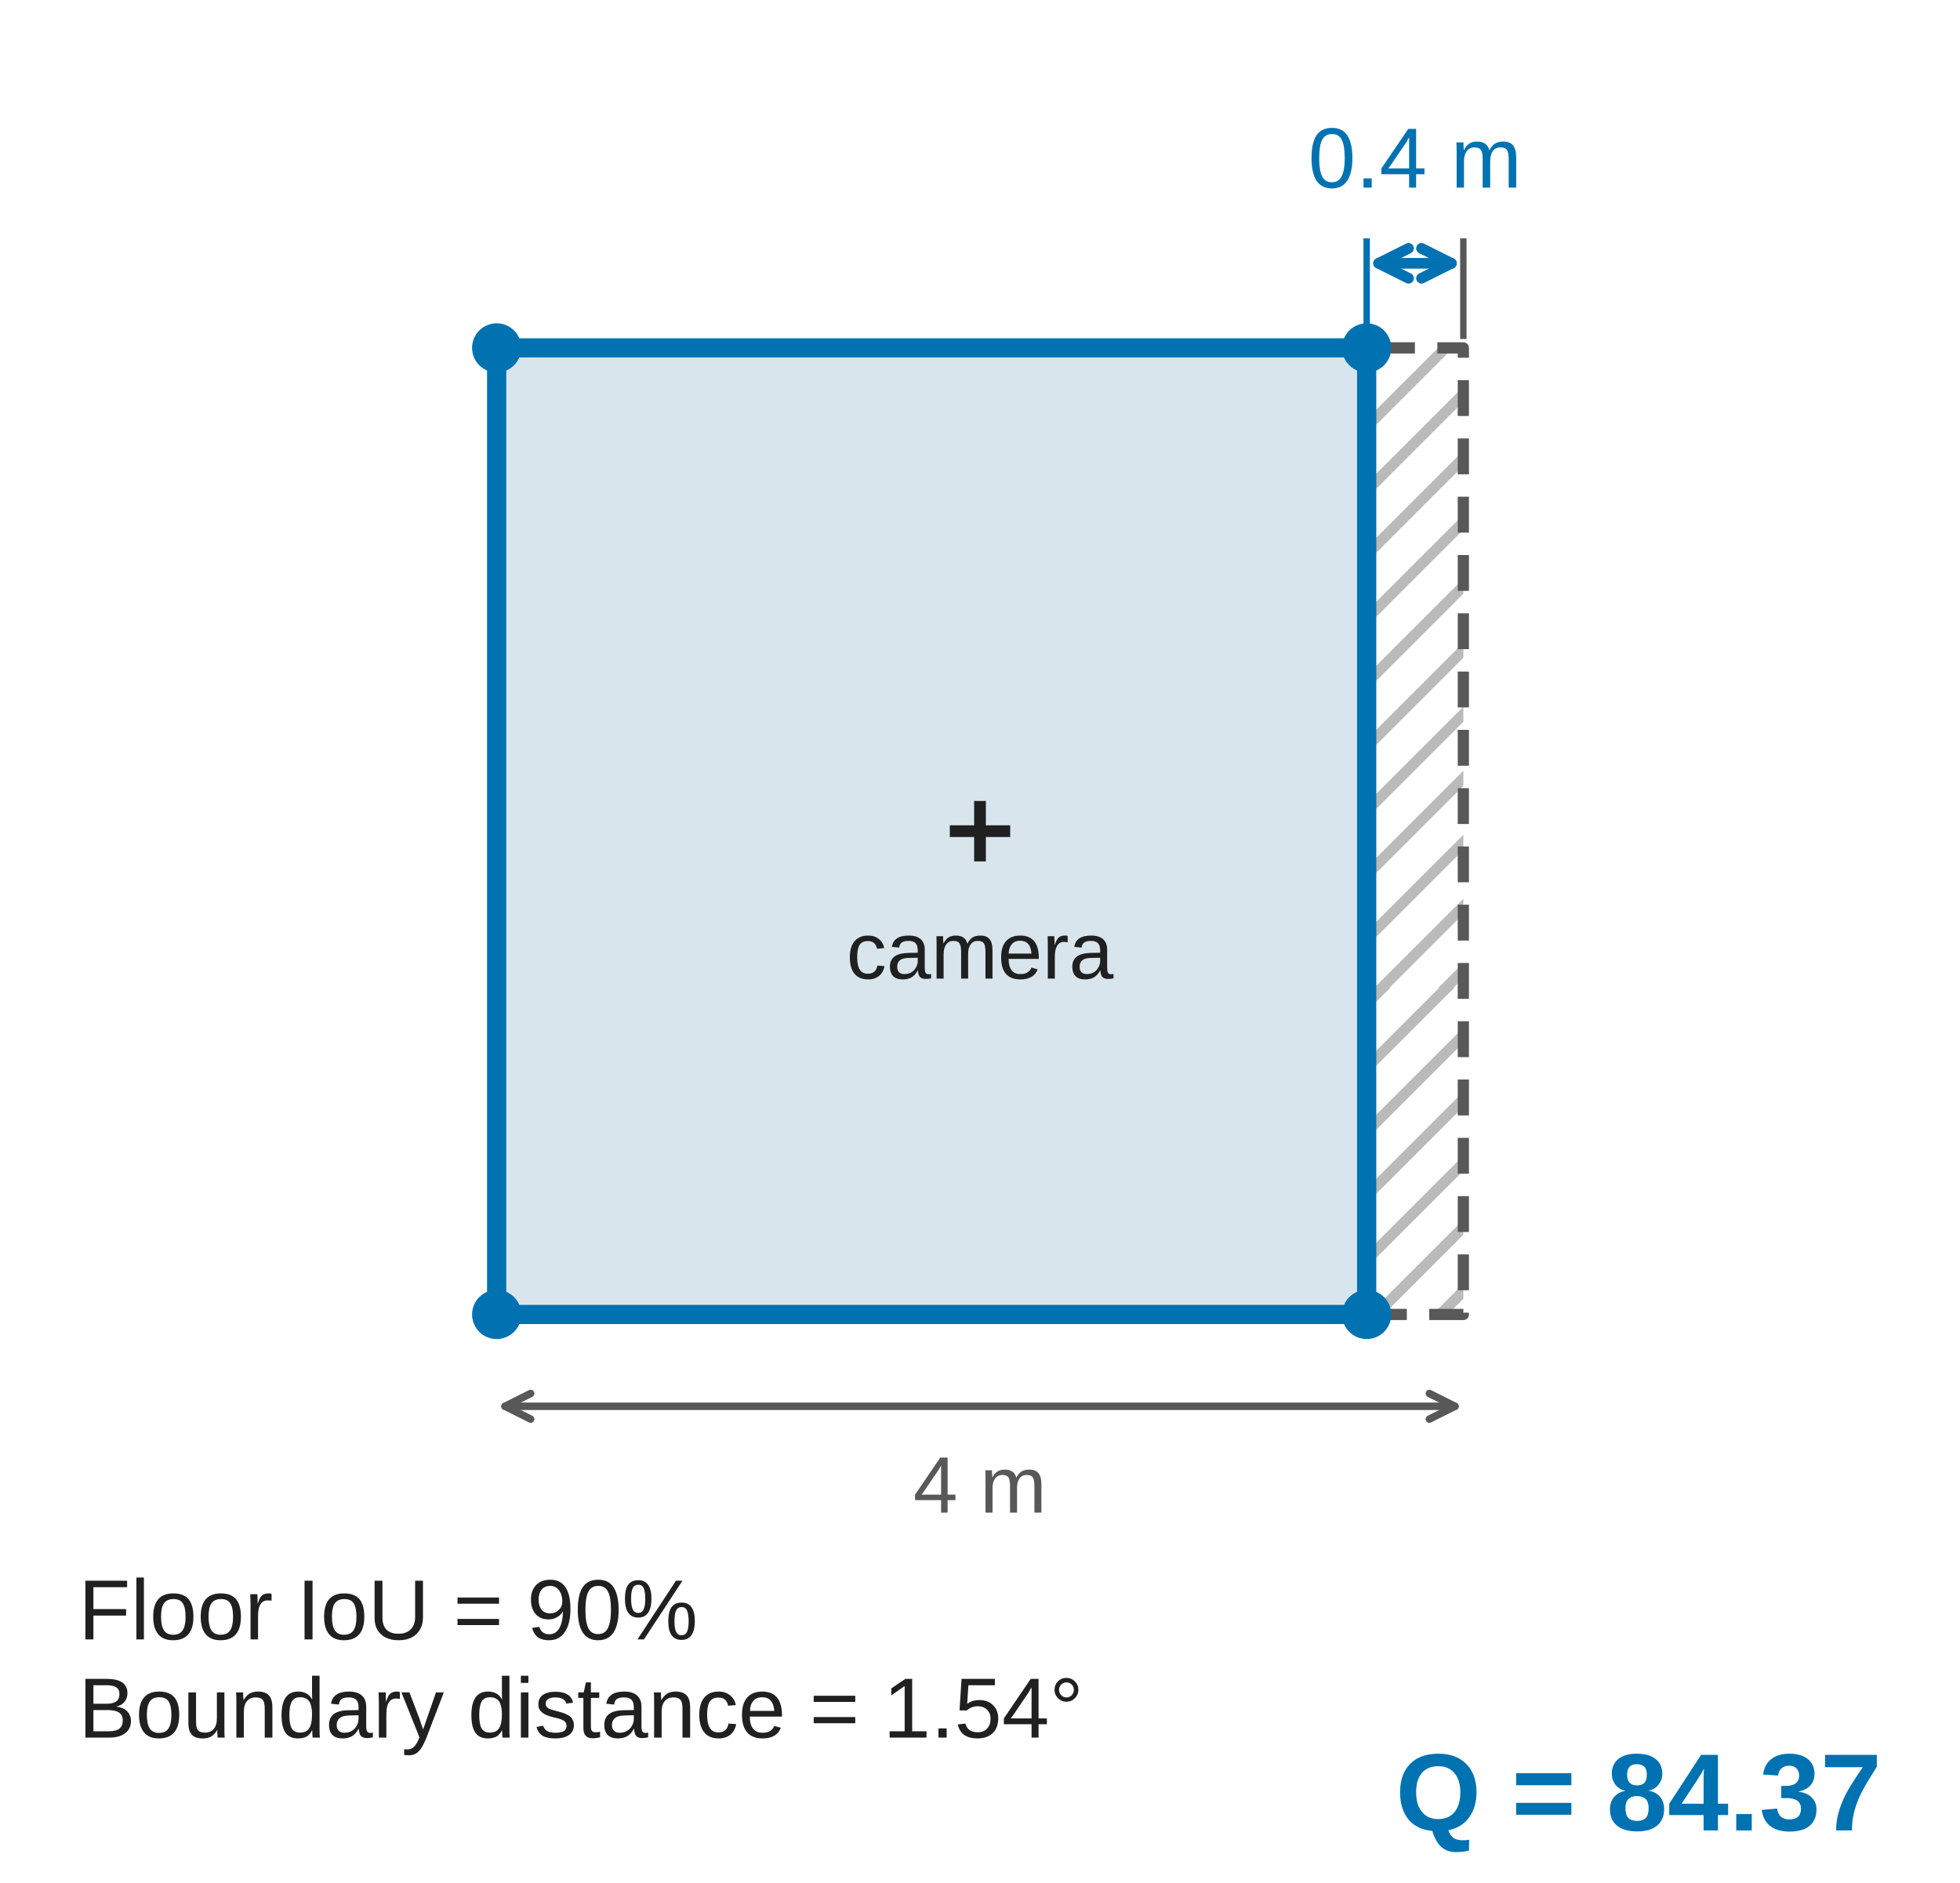
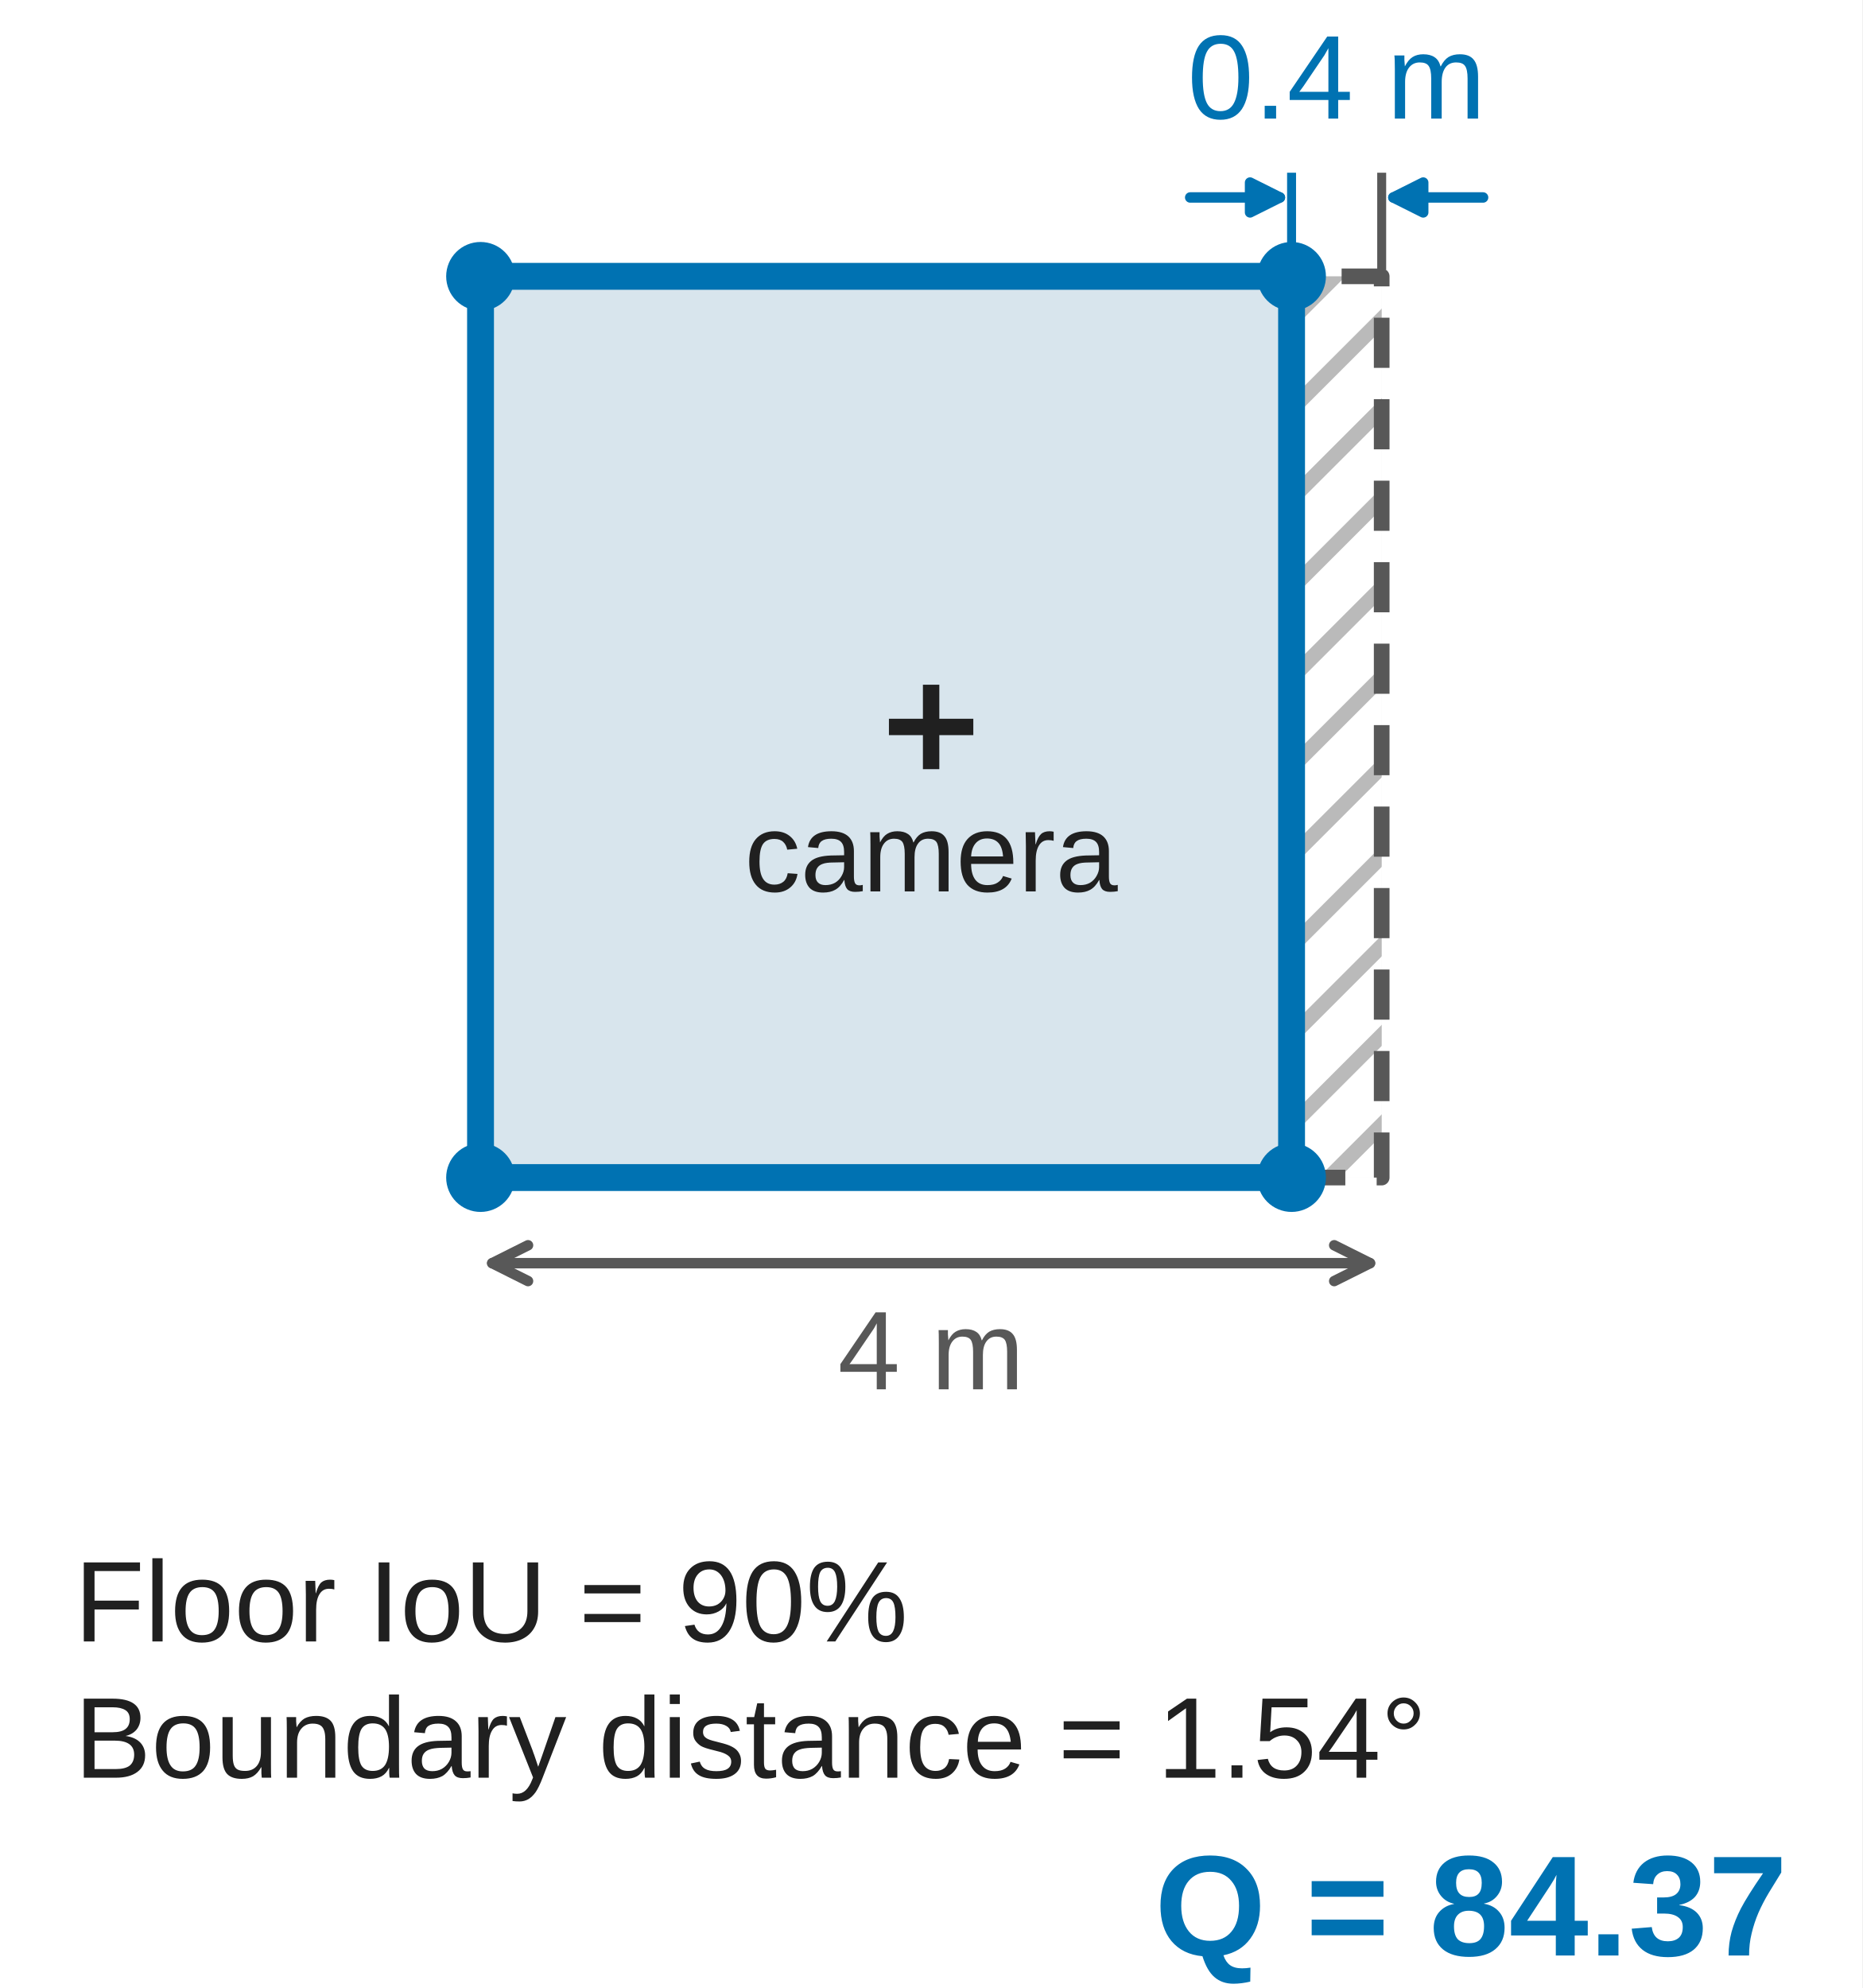
- <svg xmlns="http://www.w3.org/2000/svg" xmlns:xlink="http://www.w3.org/1999/xlink" width="183.6pt" height="176.4pt" viewBox="0 0 183.6 176.4" version="1.1">
+ <svg xmlns="http://www.w3.org/2000/svg" xmlns:xlink="http://www.w3.org/1999/xlink" width="124.809pt" height="133.228pt" viewBox="0 0 124.809 133.228" version="1.1">
  <defs>
    <style type="text/css">*{stroke-linejoin: round; stroke-linecap: butt}</style>
  </defs>
  <g id="figure_1">
    <g id="patch_1">
-       <path d="M 0 176.4  L 183.6 176.4  L 183.6 0  L 0 0  z " style="fill: #ffffff" />
+       <path d="M 0 133.228  L 124.809 133.228  L 124.809 0  L 0 0  z " style="fill: #ffffff" />
    </g>
    <g id="axes_1">
      <g id="patch_2">
-         <path d="M 46.524 123.142  L 137.076 123.142  L 137.076 32.59  L 46.524 32.59  z " clip-path="url(#p029fee0f36)" style="fill: #f5f5f5" />
+         <path d="M 32.206 78.916  L 92.603 78.916  L 92.603 18.519  L 32.206 18.519  z " clip-path="url(#p9af035a408)" style="fill: #f5f5f5" />
      </g>
      <g id="patch_3">
-         <path d="M 128.021 123.142  L 137.076 123.142  L 137.076 32.59  L 128.021 32.59  z " clip-path="url(#p029fee0f36)" style="fill: url(#h3cd6c5c68d)" />
+         <path d="M 86.563 78.916  L 92.603 78.916  L 92.603 18.519  L 86.563 18.519  z " clip-path="url(#p9af035a408)" style="fill: url(#hd94297217a)" />
      </g>
      <g id="line2d_1">
-         <path d="M 128.021 31.458  L 128.021 22.629  " clip-path="url(#p029fee0f36)" style="fill: none; stroke: #0072b2; stroke-width: 0.6; stroke-linecap: square" />
+         <path d="M 86.563 17.764  L 86.563 11.875  " clip-path="url(#p9af035a408)" style="fill: none; stroke: #0072b2; stroke-width: 0.6; stroke-linecap: square" />
      </g>
      <g id="line2d_2">
-         <path d="M 137.076 31.458  L 137.076 22.629  " clip-path="url(#p029fee0f36)" style="fill: none; stroke: #585858; stroke-width: 0.6; stroke-linecap: square" />
+         <path d="M 92.603 17.764  L 92.603 11.875  " clip-path="url(#p9af035a408)" style="fill: none; stroke: #585858; stroke-width: 0.6; stroke-linecap: square" />
      </g>
      <g id="patch_4">
-         <path d="M 46.524 123.142  L 128.021 123.142  L 128.021 32.59  L 46.524 32.59  z " clip-path="url(#p029fee0f36)" style="fill: #0072b2; opacity: 0.12" />
+         <path d="M 32.206 78.916  L 86.563 78.916  L 86.563 18.519  L 32.206 18.519  z " clip-path="url(#p9af035a408)" style="fill: #0072b2; opacity: 0.12" />
      </g>
      <g id="text_1">
-         <text style="font-size: 7.5px; font-family: 'Liberation Sans'; text-anchor: middle; fill: #202020" x="91.8" y="91.677" transform="rotate(-0 91.8 91.67712)">camera</text>
+         <text style="font-size: 7.5px; font-family: 'Liberation Sans'; text-anchor: middle; fill: #202020" x="62.405" y="59.739" transform="rotate(-0 62.40472 59.73903)">camera</text>
      </g>
      <g id="patch_5">
-         <path d="M 129.139 24.667  Q 132.548 24.667 135.958 24.667  " style="fill: none; stroke: #0072b2; stroke-linecap: round" />
-         <path d="M 131.939 26.067  L 129.139 24.667  L 131.939 23.267  " style="fill: none; stroke: #0072b2; stroke-linecap: round" />
-         <path d="M 133.158 23.267  L 135.958 24.667  L 133.158 26.067  " style="fill: none; stroke: #0072b2; stroke-linecap: round" />
+         <path d="M 79.769 13.234  Q 83.166 13.234 85.781 13.234  " style="fill: none; stroke: #0072b2; stroke-width: 0.7; stroke-linecap: round" />
+         <path d="M 83.781 12.234  L 85.781 13.234  L 83.781 14.234  z " style="fill: #0072b2; stroke: #0072b2; stroke-width: 0.7; stroke-linecap: round" />
+       </g>
+       <g id="patch_6">
+         <path d="M 99.398 13.234  Q 96 13.234 93.386 13.234  " style="fill: none; stroke: #0072b2; stroke-width: 0.7; stroke-linecap: round" />
+         <path d="M 95.386 14.234  L 93.386 13.234  L 95.386 12.234  z " style="fill: #0072b2; stroke: #0072b2; stroke-width: 0.7; stroke-linecap: round" />
      </g>
      <g id="text_2">
-         <text style="font-size: 8px; font-family: 'Liberation Sans'; text-anchor: middle; fill: #0072b2" x="132.548" y="17.573" transform="rotate(-0 132.5484 17.57348)">0.4 m</text>
+         <text style="font-size: 8px; font-family: 'Liberation Sans'; text-anchor: middle; fill: #0072b2" x="89.583" y="7.95" transform="rotate(-0 89.58331 7.950205)">0.4 m</text>
      </g>
-       <g id="patch_6">
-         <path d="M 136.293 131.744  Q 91.8 131.744 47.307 131.744  " style="fill: none; stroke: #585858; stroke-width: 0.7; stroke-linecap: round" />
-         <path d="M 133.893 130.544  L 136.293 131.744  L 133.893 132.944  " style="fill: none; stroke: #585858; stroke-width: 0.7; stroke-linecap: round" />
-         <path d="M 49.707 132.944  L 47.307 131.744  L 49.707 130.544  " style="fill: none; stroke: #585858; stroke-width: 0.7; stroke-linecap: round" />
+       <g id="patch_7">
+         <path d="M 91.821 84.653  Q 62.405 84.653 32.989 84.653  " style="fill: none; stroke: #585858; stroke-width: 0.7; stroke-linecap: round" />
+         <path d="M 89.421 83.453  L 91.821 84.653  L 89.421 85.853  " style="fill: none; stroke: #585858; stroke-width: 0.7; stroke-linecap: round" />
+         <path d="M 35.389 85.853  L 32.989 84.653  L 35.389 83.453  " style="fill: none; stroke: #585858; stroke-width: 0.7; stroke-linecap: round" />
      </g>
      <g id="text_3">
-         <text style="font-size: 7.5px; font-family: 'Liberation Sans'; text-anchor: middle; fill: #585858" x="91.8" y="141.707" transform="rotate(-0 91.8 141.7071)">4 m</text>
+         <text style="font-size: 7.5px; font-family: 'Liberation Sans'; text-anchor: middle; fill: #585858" x="62.405" y="93.108" transform="rotate(-0 62.40472 93.10829)">4 m</text>
      </g>
      <g id="line2d_3">
-         <path d="M 46.524 123.142  L 137.076 123.142  L 137.076 32.59  L 46.524 32.59  L 46.524 123.142  " clip-path="url(#p029fee0f36)" style="fill: none; stroke-dasharray: 3.36,2.1; stroke-dashoffset: 0; stroke: #585858; stroke-width: 1.05" />
+         <path d="M 32.206 78.916  L 92.603 78.916  L 92.603 18.519  L 32.206 18.519  L 32.206 78.916  " clip-path="url(#p9af035a408)" style="fill: none; stroke-dasharray: 3.36,2.1; stroke-dashoffset: 0; stroke: #585858; stroke-width: 1.05" />
      </g>
      <g id="line2d_4">
-         <path d="M 46.524 123.142  L 128.021 123.142  L 128.021 32.59  L 46.524 32.59  L 46.524 123.142  " clip-path="url(#p029fee0f36)" style="fill: none; stroke: #0072b2; stroke-width: 1.8; stroke-linecap: square" />
+         <path d="M 32.206 78.916  L 86.563 78.916  L 86.563 18.519  L 32.206 18.519  L 32.206 78.916  " clip-path="url(#p9af035a408)" style="fill: none; stroke: #0072b2; stroke-width: 1.8; stroke-linecap: square" />
      </g>
      <g id="PathCollection_1">
        <defs>
-           <path id="md339d04cfd" d="M 0 1.803  C 0.478 1.803 0.937 1.613 1.275 1.275  C 1.613 0.937 1.803 0.478 1.803 0  C 1.803 -0.478 1.613 -0.937 1.275 -1.275  C 0.937 -1.613 0.478 -1.803 0 -1.803  C -0.478 -1.803 -0.937 -1.613 -1.275 -1.275  C -1.613 -0.937 -1.803 -0.478 -1.803 0  C -1.803 0.478 -1.613 0.937 -1.275 1.275  C -0.937 1.613 -0.478 1.803 0 1.803  z " style="stroke: #0072b2" />
+           <path id="mb09cb2bda7" d="M 0 1.803  C 0.478 1.803 0.937 1.613 1.275 1.275  C 1.613 0.937 1.803 0.478 1.803 0  C 1.803 -0.478 1.613 -0.937 1.275 -1.275  C 0.937 -1.613 0.478 -1.803 0 -1.803  C -0.478 -1.803 -0.937 -1.613 -1.275 -1.275  C -1.613 -0.937 -1.803 -0.478 -1.803 0  C -1.803 0.478 -1.613 0.937 -1.275 1.275  C -0.937 1.613 -0.478 1.803 0 1.803  z " style="stroke: #0072b2" />
        </defs>
-         <g clip-path="url(#p029fee0f36)">
-           <use xlink:href="#md339d04cfd" x="46.524" y="123.142" style="fill: #0072b2; stroke: #0072b2" />
-           <use xlink:href="#md339d04cfd" x="128.021" y="123.142" style="fill: #0072b2; stroke: #0072b2" />
-           <use xlink:href="#md339d04cfd" x="128.021" y="32.59" style="fill: #0072b2; stroke: #0072b2" />
-           <use xlink:href="#md339d04cfd" x="46.524" y="32.59" style="fill: #0072b2; stroke: #0072b2" />
+         <g clip-path="url(#p9af035a408)">
+           <use xlink:href="#mb09cb2bda7" x="32.206" y="78.916" style="fill: #0072b2; stroke: #0072b2" />
+           <use xlink:href="#mb09cb2bda7" x="86.563" y="78.916" style="fill: #0072b2; stroke: #0072b2" />
+           <use xlink:href="#mb09cb2bda7" x="86.563" y="18.519" style="fill: #0072b2; stroke: #0072b2" />
+           <use xlink:href="#mb09cb2bda7" x="32.206" y="18.519" style="fill: #0072b2; stroke: #0072b2" />
        </g>
      </g>
      <g id="PathCollection_2">
        <defs>
-           <path id="m1a5ba0bf5b" d="M -2.828 0  L 2.828 0  M 0 2.828  L 0 -2.828  " style="stroke: #202020; stroke-width: 1.1" />
+           <path id="m4451300eb3" d="M -2.828 0  L 2.828 0  M 0 2.828  L 0 -2.828  " style="stroke: #202020; stroke-width: 1.1" />
        </defs>
-         <g clip-path="url(#p029fee0f36)">
-           <use xlink:href="#m1a5ba0bf5b" x="91.8" y="77.866" style="fill: #202020; stroke: #202020; stroke-width: 1.1" />
+         <g clip-path="url(#p9af035a408)">
+           <use xlink:href="#m4451300eb3" x="62.405" y="48.717" style="fill: #202020; stroke: #202020; stroke-width: 1.1" />
        </g>
      </g>
    </g>
    <g id="text_4">
-       <text style="font-size: 8px; font-family: 'Liberation Sans'; fill: #202020" transform="translate(7.344 153.5844)">Floor IoU = 90%</text>
-       <text style="font-size: 8px; font-family: 'Liberation Sans'; fill: #202020" transform="translate(7.344 162.7811)">Boundary distance = 1.54°</text>
+       <text style="font-size: 7.7px; font-family: 'Liberation Sans'; fill: #202020" transform="translate(4.992378 110.0037)">Floor IoU = 90%</text>
+       <text style="font-size: 7.7px; font-family: 'Liberation Sans'; fill: #202020" transform="translate(4.992378 119.1346)">Boundary distance = 1.54°</text>
    </g>
    <g id="text_5">
-       <text style="font-weight: 700; font-size: 10.3px; font-family: 'Liberation Sans'; text-anchor: end; fill: #0072b2" x="176.256" y="171.478" transform="rotate(-0 176.256 171.4783)">Q = 84.37</text>
+       <text style="font-weight: 700; font-size: 9.6px; font-family: 'Liberation Sans'; text-anchor: end; fill: #0072b2" x="119.817" y="131.048" transform="rotate(-0 119.8171 131.0479)">Q = 84.37</text>
    </g>
  </g>
  <defs>
-     <clipPath id="p029fee0f36">
-       <rect x="34.073" y="8.82" width="115.454" height="135.828" />
+     <clipPath id="p9af035a408">
+       <rect x="23.902" y="2.665" width="77.006" height="90.595" />
    </clipPath>
  </defs>
  <defs>
-     <pattern id="h3cd6c5c68d" patternUnits="userSpaceOnUse" x="0" y="0" width="72" height="72">
+     <pattern id="hd94297217a" patternUnits="userSpaceOnUse" x="0" y="0" width="72" height="72">
      <rect x="0" y="0" width="73" height="73" fill="#ffffff" />
      <path d="M -36 36  L 36 -36  M -33 39  L 39 -33  M -30 42  L 42 -30  M -27 45  L 45 -27  M -24 48  L 48 -24  M -21 51  L 51 -21  M -18 54  L 54 -18  M -15 57  L 57 -15  M -12 60  L 60 -12  M -9 63  L 63 -9  M -6 66  L 66 -6  M -3 69  L 69 -3  M 0 72  L 72 0  M 3 75  L 75 3  M 6 78  L 78 6  M 9 81  L 81 9  M 12 84  L 84 12  M 15 87  L 87 15  M 18 90  L 90 18  M 21 93  L 93 21  M 24 96  L 96 24  M 27 99  L 99 27  M 30 102  L 102 30  M 33 105  L 105 33  M 36 108  L 108 36  " style="fill: #bababa; stroke: #bababa; stroke-width: 1.0; stroke-linecap: butt; stroke-linejoin: miter" />
    </pattern>
  </defs>
</svg>
